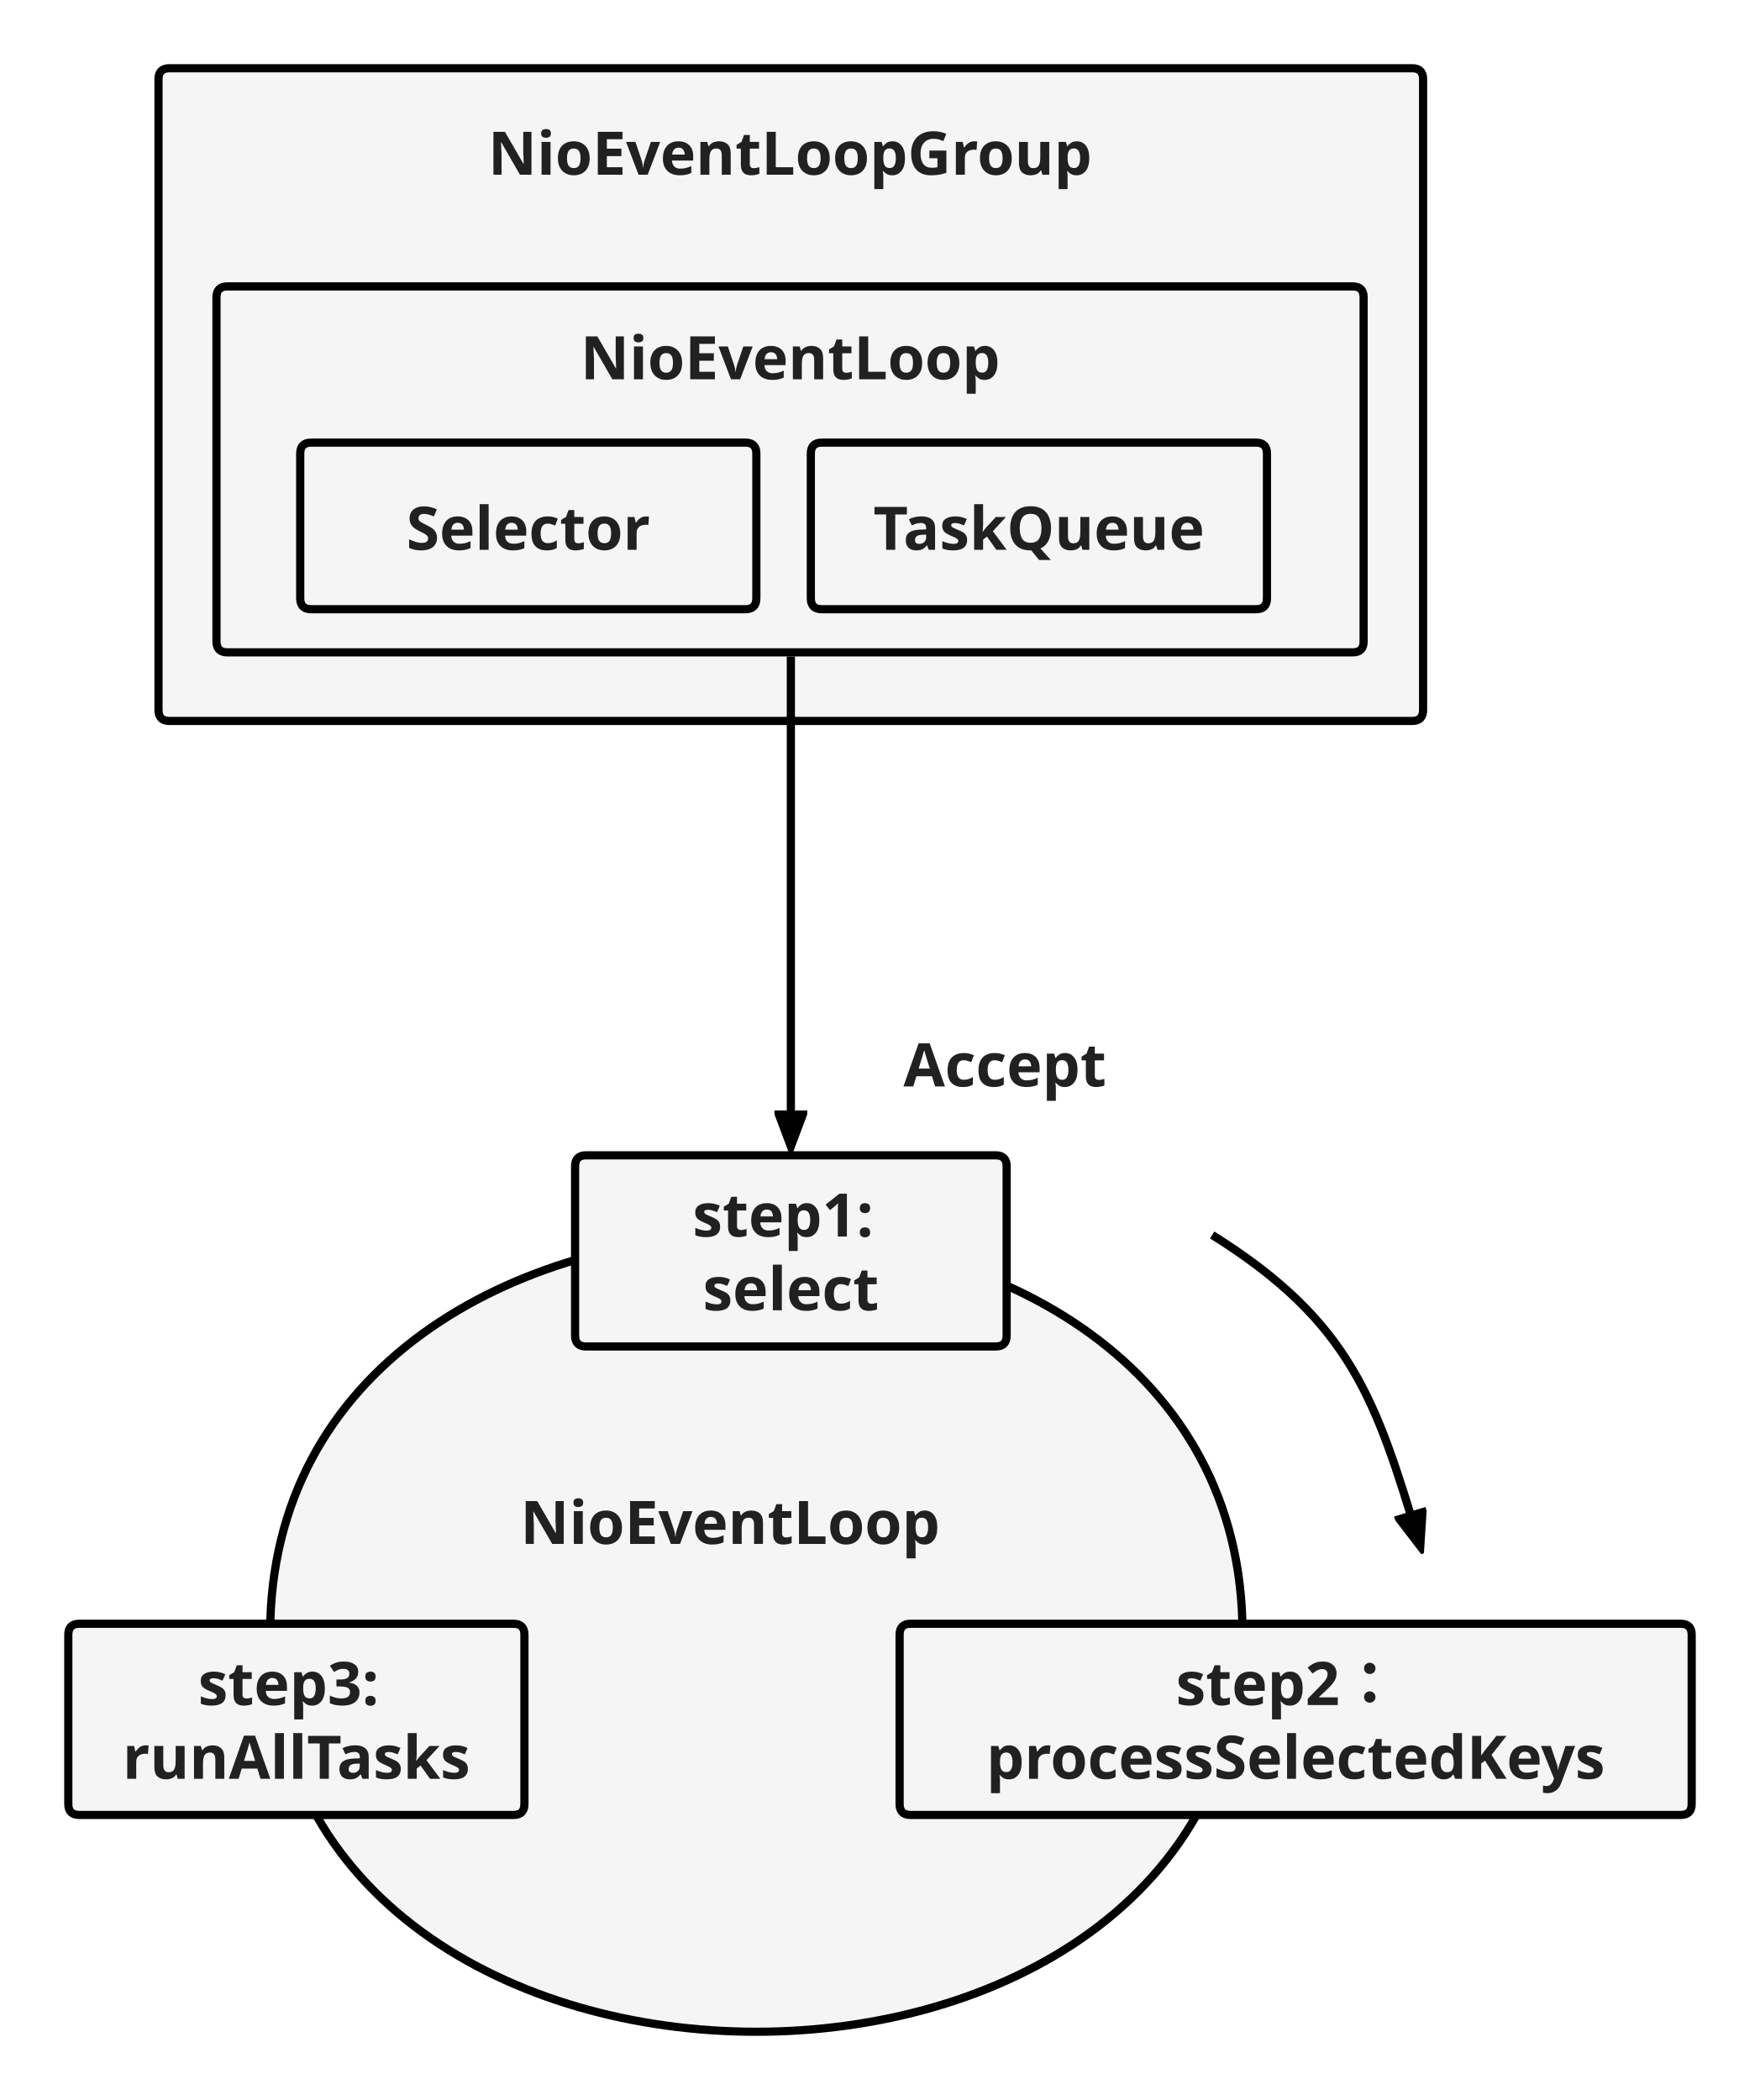
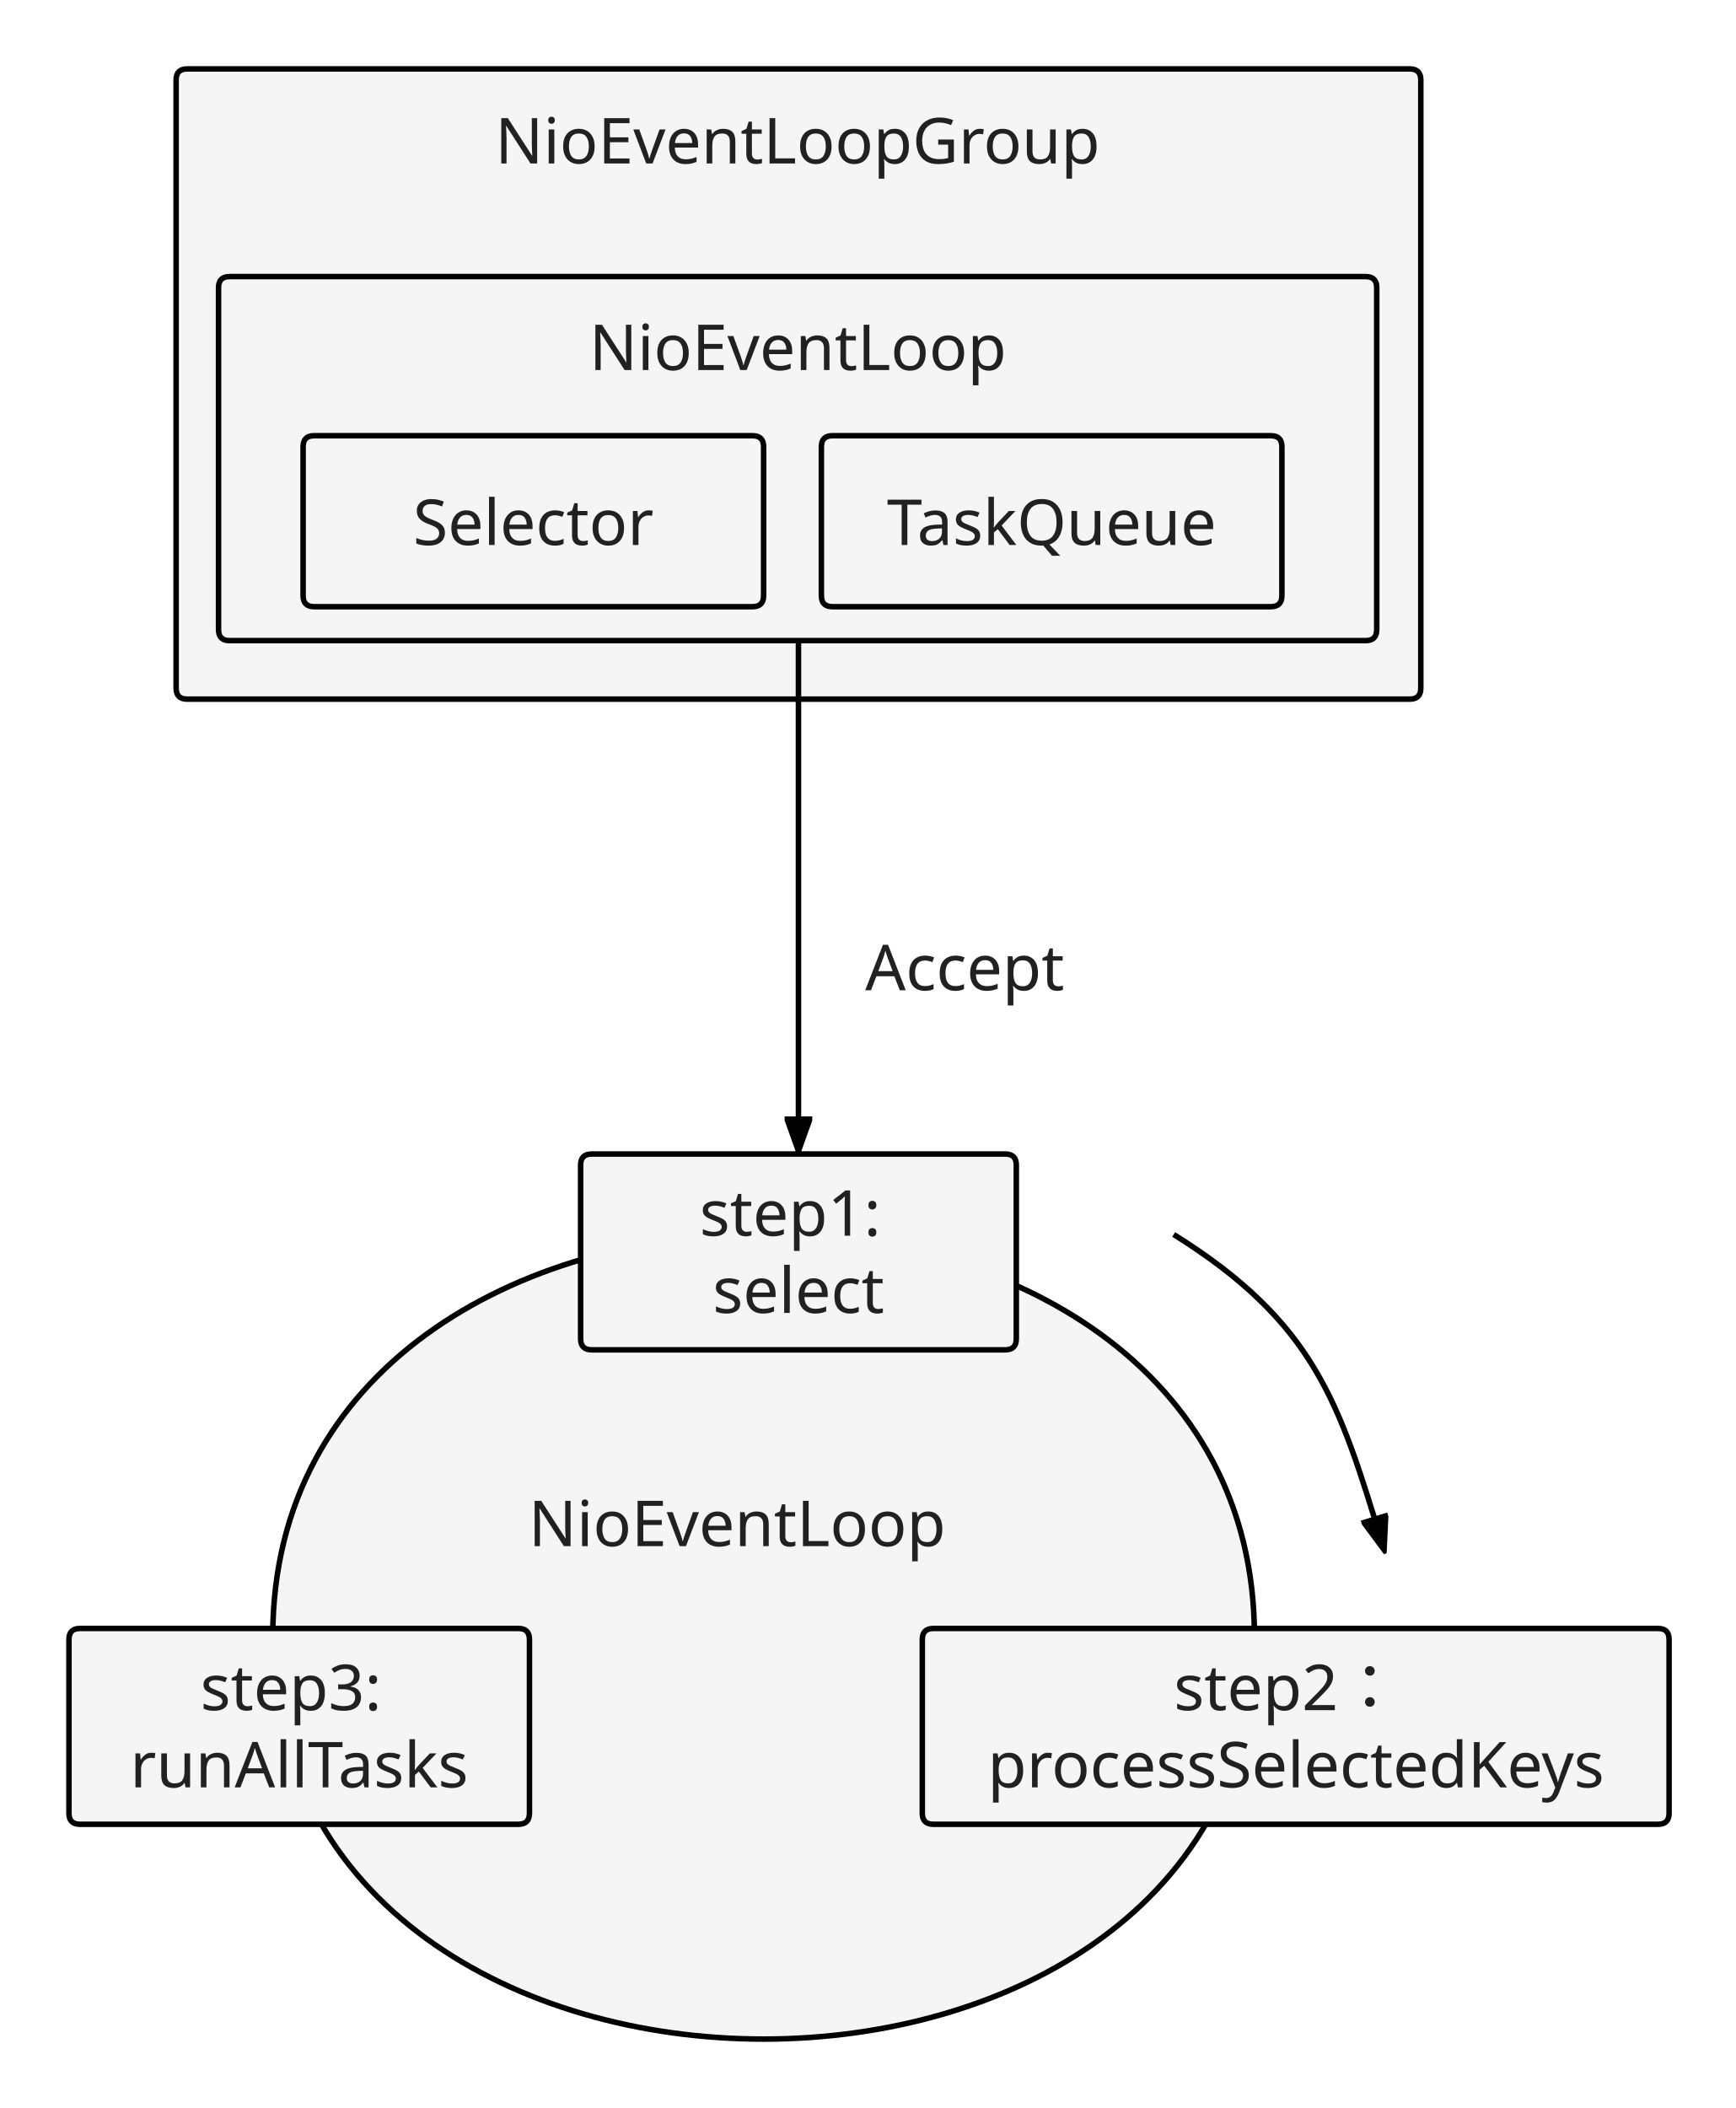
- <svg xmlns="http://www.w3.org/2000/svg" id="SvgjsSvg1006" width="644.363" height="768.95" version="1.1">
+ <svg xmlns="http://www.w3.org/2000/svg" id="SvgjsSvg1006" width="629.45" height="764.375" version="1.1">
  <defs id="SvgjsDefs1007">
-     <marker id="SvgjsMarker1010" markerWidth="16" markerHeight="12" refX="11" refY="6" viewBox="0 0 16 12" orient="auto" markerUnits="userSpaceOnUse" stroke-dasharray="0,0">
-       <path id="SvgjsPath1011" d="M0,0 L16,6 L0,12 L0,0" fill="#000000" stroke="#000000" stroke-width="1" />
+     <marker id="SvgjsMarker1010" markerWidth="14" markerHeight="10" refX="10" refY="5" viewBox="0 0 14 10" orient="auto" markerUnits="userSpaceOnUse" stroke-dasharray="0,0">
+       <path id="SvgjsPath1011" d="M0,0 L14,5 L0,10 L0,0" fill="#000000" stroke="#000000" stroke-width="1" />
    </marker>
-     <marker id="SvgjsMarker1086" markerWidth="16" markerHeight="12" refX="11" refY="6" viewBox="0 0 16 12" orient="auto" markerUnits="userSpaceOnUse" stroke-dasharray="0,0">
-       <path id="SvgjsPath1087" d="M0,0 L16,6 L0,12 L0,0" fill="#000000" stroke="#000000" stroke-width="1" />
+     <marker id="SvgjsMarker1086" markerWidth="14" markerHeight="10" refX="10" refY="5" viewBox="0 0 14 10" orient="auto" markerUnits="userSpaceOnUse" stroke-dasharray="0,0">
+       <path id="SvgjsPath1087" d="M0,0 L14,5 L0,10 L0,0" fill="#000000" stroke="#000000" stroke-width="1" />
    </marker>
  </defs>
  <g id="SvgjsG1008">
-     <path id="SvgjsPath1009" d="M443.813 452.208C 494.924 484.129 503.813 513.018 519.368 564.129" stroke="#000000" stroke-width="3" fill="none" marker-end="url(#SvgjsMarker1010)" />
+     <path id="SvgjsPath1009" d="M425.626 447.629C 476.737 479.549 485.626 508.438 501.182 559.549" stroke="#000000" stroke-width="2" fill="none" marker-end="url(#SvgjsMarker1010)" />
  </g>
-   <g id="SvgjsG1012" transform="translate(58.02832,24.98844)">
-     <path id="SvgjsPath1013" d="M 0 4Q 0 0 4 0L 459 0Q 463 0 463 4L 463 235Q 463 239 459 239L 4 239Q 0 239 0 235Z" stroke="rgba(0,0,0,1)" stroke-width="3" fill-opacity="1" fill="#f5f5f5" />
+   <g id="SvgjsG1012" transform="translate(63.8637,24.99328)">
+     <path id="SvgjsPath1013" d="M 0 4Q 0 0 4 0L 447.376 0Q 451.376 0 451.376 4L 451.376 224.519Q 451.376 228.519 447.376 228.519L 4 228.519Q 0 228.519 0 224.519Z" stroke="rgba(0,0,0,1)" stroke-width="2" fill-opacity="1" fill="#f5f5f5" />
    <g id="SvgjsG1014">
-       <text id="SvgjsText1015" font-family="微软雅黑" text-anchor="middle" font-size="22px" width="443px" fill="#212121" font-weight="700" align="middle" lineHeight="125%" anchor="middle" family="微软雅黑" size="22px" weight="700" font-style="" opacity="1" y="101.25" transform="rotate(0)" />
+       <text id="SvgjsText1015" font-family="微软雅黑" text-anchor="middle" font-size="23px" width="432px" fill="#212121" font-weight="400" align="middle" lineHeight="125%" anchor="middle" family="微软雅黑" size="23px" weight="400" font-style="" opacity="1" y="94.884" transform="rotate(0)" />
    </g>
  </g>
-   <g id="SvgjsG1016" transform="translate(79.25646,104.8737)">
-     <path id="SvgjsPath1017" d="M 0 4Q 0 0 4 0L 416 0Q 420 0 420 4L 420 130Q 420 134 416 134L 4 134Q 0 134 0 130Z" stroke="rgba(0,0,0,1)" stroke-width="3" fill-opacity="1" fill="#f5f5f5" />
+   <g id="SvgjsG1016" transform="translate(79.25193,100.2939)">
+     <path id="SvgjsPath1017" d="M 0 4Q 0 0 4 0L 416 0Q 420 0 420 4L 420 128Q 420 132 416 132L 4 132Q 0 132 0 128Z" stroke="rgba(0,0,0,1)" stroke-width="2" fill-opacity="1" fill="#f5f5f5" />
    <g id="SvgjsG1018">
-       <text id="SvgjsText1019" font-family="微软雅黑" text-anchor="middle" font-size="22px" width="400px" fill="#212121" font-weight="700" align="middle" lineHeight="125%" anchor="middle" family="微软雅黑" size="22px" weight="700" font-style="" opacity="1" y="48.75" transform="rotate(0)" />
+       <text id="SvgjsText1019" font-family="微软雅黑" text-anchor="middle" font-size="23px" width="400px" fill="#212121" font-weight="400" align="middle" lineHeight="125%" anchor="middle" family="微软雅黑" size="23px" weight="400" font-style="" opacity="1" y="46.625" transform="rotate(0)" />
    </g>
  </g>
-   <g id="SvgjsG1020" transform="translate(109.9193,162.0731)">
-     <path id="SvgjsPath1021" d="M 0 4Q 0 0 4 0L 163 0Q 167 0 167 4L 167 57Q 167 61 163 61L 4 61Q 0 61 0 57Z" stroke="rgba(0,0,0,1)" stroke-width="3" fill-opacity="1" fill="#f5f5f5" />
+   <g id="SvgjsG1020" transform="translate(109.9148,157.9932)">
+     <path id="SvgjsPath1021" d="M 0 4Q 0 0 4 0L 163 0Q 167 0 167 4L 167 58Q 167 62 163 62L 4 62Q 0 62 0 58Z" stroke="rgba(0,0,0,1)" stroke-width="2" fill-opacity="1" fill="#f5f5f5" />
    <g id="SvgjsG1022">
-       <text id="SvgjsText1023" font-family="微软雅黑" text-anchor="middle" font-size="22px" width="147px" fill="#212121" font-weight="700" align="middle" lineHeight="125%" anchor="middle" family="微软雅黑" size="22px" weight="700" font-style="" opacity="1" y="12.25" transform="rotate(0)">
-         <tspan id="SvgjsTspan1024" dy="27" x="83.5">
+       <text id="SvgjsText1023" font-family="微软雅黑" text-anchor="middle" font-size="23px" width="147px" fill="#212121" font-weight="400" align="middle" lineHeight="125%" anchor="middle" family="微软雅黑" size="23px" weight="400" font-style="" opacity="1" y="11.625" transform="rotate(0)">
+         <tspan id="SvgjsTspan1024" dy="28" x="83.5">
          <tspan id="SvgjsTspan1025" style="text-decoration:;">Selector</tspan>
        </tspan>
      </text>
    </g>
  </g>
-   <g id="SvgjsG1026" transform="translate(296.8682,162.0731)">
-     <path id="SvgjsPath1027" d="M 0 4Q 0 0 4 0L 163 0Q 167 0 167 4L 167 57Q 167 61 163 61L 4 61Q 0 61 0 57Z" stroke="rgba(0,0,0,1)" stroke-width="3" fill-opacity="1" fill="#f5f5f5" />
+   <g id="SvgjsG1026" transform="translate(297.8637,157.9932)">
+     <path id="SvgjsPath1027" d="M 0 4Q 0 0 4 0L 163 0Q 167 0 167 4L 167 58Q 167 62 163 62L 4 62Q 0 62 0 58Z" stroke="rgba(0,0,0,1)" stroke-width="2" fill-opacity="1" fill="#f5f5f5" />
    <g id="SvgjsG1028">
-       <text id="SvgjsText1029" font-family="微软雅黑" text-anchor="middle" font-size="22px" width="147px" fill="#212121" font-weight="700" align="middle" lineHeight="125%" anchor="middle" family="微软雅黑" size="22px" weight="700" font-style="" opacity="1" y="12.25" transform="rotate(0)">
-         <tspan id="SvgjsTspan1030" dy="27" x="83.5">
+       <text id="SvgjsText1029" font-family="微软雅黑" text-anchor="middle" font-size="23px" width="147px" fill="#212121" font-weight="400" align="middle" lineHeight="125%" anchor="middle" family="微软雅黑" size="23px" weight="400" font-style="" opacity="1" y="11.625" transform="rotate(0)">
+         <tspan id="SvgjsTspan1030" dy="28" x="83.5">
          <tspan id="SvgjsTspan1031" style="text-decoration:;">TaskQueue</tspan>
        </tspan>
      </text>
    </g>
  </g>
-   <g id="SvgjsG1032" transform="translate(205.8391,113.1377)">
+   <g id="SvgjsG1032" transform="translate(205.8345,108.5579)">
    <path id="SvgjsPath1033" d="M 0 0L 167 0L 167 34L 0 34Z" stroke="none" fill="none" />
    <g id="SvgjsG1034">
-       <text id="SvgjsText1035" font-family="微软雅黑" text-anchor="middle" font-size="22px" width="167px" fill="#212121" font-weight="700" align="middle" lineHeight="125%" anchor="middle" family="微软雅黑" size="22px" weight="700" font-style="" opacity="1" y="-1.25" transform="rotate(0)">
-         <tspan id="SvgjsTspan1036" dy="27" x="83.5">
+       <text id="SvgjsText1035" font-family="微软雅黑" text-anchor="middle" font-size="23px" width="167px" fill="#212121" font-weight="400" align="middle" lineHeight="125%" anchor="middle" family="微软雅黑" size="23px" weight="400" font-style="" opacity="1" y="-2.375" transform="rotate(0)">
+         <tspan id="SvgjsTspan1036" dy="28" x="83.5">
          <tspan id="SvgjsTspan1037" style="text-decoration:;">NioEventLoop</tspan>
        </tspan>
      </text>
    </g>
  </g>
-   <g id="SvgjsG1038" transform="translate(161.2367,41.22104)">
+   <g id="SvgjsG1038" transform="translate(161.2322,36.64123)">
    <path id="SvgjsPath1039" d="M 0 0L 255.885 0L 255.885 28L 0 28Z" stroke="none" fill="none" />
    <g id="SvgjsG1040">
-       <text id="SvgjsText1041" font-family="微软雅黑" text-anchor="middle" font-size="22px" width="256px" fill="#212121" font-weight="700" align="middle" lineHeight="125%" anchor="middle" family="微软雅黑" size="22px" weight="700" font-style="" opacity="1" y="-4.25" transform="rotate(0)">
-         <tspan id="SvgjsTspan1042" dy="27" x="128">
+       <text id="SvgjsText1041" font-family="微软雅黑" text-anchor="middle" font-size="23px" width="256px" fill="#212121" font-weight="400" align="middle" lineHeight="125%" anchor="middle" family="微软雅黑" size="23px" weight="400" font-style="" opacity="1" y="-5.375" transform="rotate(0)">
+         <tspan id="SvgjsTspan1042" dy="28" x="128">
          <tspan id="SvgjsTspan1043" style="text-decoration:;">NioEventLoopGroup</tspan>
        </tspan>
      </text>
    </g>
  </g>
-   <g id="SvgjsG1044" transform="translate(98.91214,451.9615)">
-     <path id="SvgjsPath1045" d="M 0 146C 0 -48.667 356 -48.667 356 146C 356 340.667 0 340.667 0 146Z" stroke="rgba(0,0,0,1)" stroke-width="3" fill-opacity="1" fill="#f5f5f5" />
+   <g id="SvgjsG1044" transform="translate(98.90762,447.3817)">
+     <path id="SvgjsPath1045" d="M 0 146C 0 -48.667 356 -48.667 356 146C 356 340.667 0 340.667 0 146Z" stroke="rgba(0,0,0,1)" stroke-width="2" fill-opacity="1" fill="#f5f5f5" />
    <g id="SvgjsG1046">
-       <text id="SvgjsText1047" font-family="微软雅黑" text-anchor="middle" font-size="22px" width="336px" fill="#212121" font-weight="700" align="middle" lineHeight="125%" anchor="middle" family="微软雅黑" size="22px" weight="700" font-style="" opacity="1" y="127.75" transform="rotate(0)" />
+       <text id="SvgjsText1047" font-family="微软雅黑" text-anchor="middle" font-size="23px" width="336px" fill="#212121" font-weight="400" align="middle" lineHeight="125%" anchor="middle" family="微软雅黑" size="23px" weight="400" font-style="" opacity="1" y="126.625" transform="rotate(0)" />
    </g>
  </g>
-   <g id="SvgjsG1048" transform="translate(210.5564,423.0375)">
-     <path id="SvgjsPath1049" d="M 0 4Q 0 0 4 0L 154 0Q 158 0 158 4L 158 66Q 158 70 154 70L 4 70Q 0 70 0 66Z" stroke="rgba(0,0,0,1)" stroke-width="3" fill-opacity="1" fill="#f5f5f5" />
+   <g id="SvgjsG1048" transform="translate(210.5519,418.4577)">
+     <path id="SvgjsPath1049" d="M 0 4Q 0 0 4 0L 154 0Q 158 0 158 4L 158 67Q 158 71 154 71L 4 71Q 0 71 0 67Z" stroke="rgba(0,0,0,1)" stroke-width="2" fill-opacity="1" fill="#f5f5f5" />
    <g id="SvgjsG1050">
-       <text id="SvgjsText1051" font-family="微软雅黑" text-anchor="middle" font-size="22px" width="138px" fill="#212121" font-weight="700" align="middle" lineHeight="125%" anchor="middle" family="微软雅黑" size="22px" weight="700" font-style="" opacity="1" y="2.75" transform="rotate(0)">
-         <tspan id="SvgjsTspan1052" dy="27" x="79">
+       <text id="SvgjsText1051" font-family="微软雅黑" text-anchor="middle" font-size="23px" width="138px" fill="#212121" font-weight="400" align="middle" lineHeight="125%" anchor="middle" family="微软雅黑" size="23px" weight="400" font-style="" opacity="1" y="1.625" transform="rotate(0)">
+         <tspan id="SvgjsTspan1052" dy="28" x="79">
          <tspan id="SvgjsTspan1053" style="text-decoration:;">step1:</tspan>
        </tspan>
-         <tspan id="SvgjsTspan1054" dy="27" x="79">
+         <tspan id="SvgjsTspan1054" dy="28" x="79">
          <tspan id="SvgjsTspan1055" style="text-decoration:;">select</tspan>
        </tspan>
      </text>
    </g>
  </g>
-   <g id="SvgjsG1056" transform="translate(329.3682,594.5731)">
-     <path id="SvgjsPath1057" d="M 0 4Q 0 0 4 0L 286 0Q 290 0 290 4L 290 66Q 290 70 286 70L 4 70Q 0 70 0 66Z" stroke="rgba(0,0,0,1)" stroke-width="3" fill-opacity="1" fill="#f5f5f5" />
+   <g id="SvgjsG1056" transform="translate(334.462,590.4932)">
+     <path id="SvgjsPath1057" d="M 0 4Q 0 0 4 0L 266.811 0Q 270.811 0 270.811 4L 270.811 67Q 270.811 71 266.811 71L 4 71Q 0 71 0 67Z" stroke="rgba(0,0,0,1)" stroke-width="2" fill-opacity="1" fill="#f5f5f5" />
    <g id="SvgjsG1058">
-       <text id="SvgjsText1059" font-family="微软雅黑" text-anchor="middle" font-size="22px" width="270px" fill="#212121" font-weight="700" align="middle" lineHeight="125%" anchor="middle" family="微软雅黑" size="22px" weight="700" font-style="" opacity="1" y="2.75" transform="rotate(0)">
-         <tspan id="SvgjsTspan1060" dy="27" x="145">
+       <text id="SvgjsText1059" font-family="微软雅黑" text-anchor="middle" font-size="23px" width="251px" fill="#212121" font-weight="400" align="middle" lineHeight="125%" anchor="middle" family="微软雅黑" size="23px" weight="400" font-style="" opacity="1" y="1.625" transform="rotate(0)">
+         <tspan id="SvgjsTspan1060" dy="28" x="135.5">
          <tspan id="SvgjsTspan1061" style="text-decoration:;">step2：</tspan>
        </tspan>
-         <tspan id="SvgjsTspan1062" dy="27" x="145">
+         <tspan id="SvgjsTspan1062" dy="28" x="135.5">
          <tspan id="SvgjsTspan1063" style="text-decoration:;">processSelectedKeys</tspan>
        </tspan>
      </text>
    </g>
  </g>
-   <g id="SvgjsG1064" transform="translate(25.00678,594.5731)">
-     <path id="SvgjsPath1065" d="M 0 4Q 0 0 4 0L 163 0Q 167 0 167 4L 167 66Q 167 70 163 70L 4 70Q 0 70 0 66Z" stroke="rgba(0,0,0,1)" stroke-width="3" fill-opacity="1" fill="#f5f5f5" />
+   <g id="SvgjsG1064" transform="translate(25.00225,590.4932)">
+     <path id="SvgjsPath1065" d="M 0 4Q 0 0 4 0L 163 0Q 167 0 167 4L 167 67Q 167 71 163 71L 4 71Q 0 71 0 67Z" stroke="rgba(0,0,0,1)" stroke-width="2" fill-opacity="1" fill="#f5f5f5" />
    <g id="SvgjsG1066">
-       <text id="SvgjsText1067" font-family="微软雅黑" text-anchor="middle" font-size="22px" width="147px" fill="#212121" font-weight="700" align="middle" lineHeight="125%" anchor="middle" family="微软雅黑" size="22px" weight="700" font-style="" opacity="1" y="2.75" transform="rotate(0)">
-         <tspan id="SvgjsTspan1068" dy="27" x="83.5">
+       <text id="SvgjsText1067" font-family="微软雅黑" text-anchor="middle" font-size="23px" width="147px" fill="#212121" font-weight="400" align="middle" lineHeight="125%" anchor="middle" family="微软雅黑" size="23px" weight="400" font-style="" opacity="1" y="1.625" transform="rotate(0)">
+         <tspan id="SvgjsTspan1068" dy="28" x="83.5">
          <tspan id="SvgjsTspan1069" style="text-decoration:;">step3:</tspan>
        </tspan>
-         <tspan id="SvgjsTspan1070" dy="27" x="83.5">
+         <tspan id="SvgjsTspan1070" dy="28" x="83.5">
          <tspan id="SvgjsTspan1071" style="text-decoration:;">runAllTasks</tspan>
        </tspan>
      </text>
    </g>
  </g>
-   <g id="SvgjsG1072" transform="translate(172.8175,529.0921)">
+   <g id="SvgjsG1072" transform="translate(172.813,524.5123)">
    <path id="SvgjsPath1073" d="M 0 0L 189 0L 189 55L 0 55Z" stroke="none" fill="none" />
    <g id="SvgjsG1074">
-       <text id="SvgjsText1075" font-family="微软雅黑" text-anchor="middle" font-size="22px" width="189px" fill="#212121" font-weight="700" align="middle" lineHeight="125%" anchor="middle" family="微软雅黑" size="22px" weight="700" font-style="" opacity="1" y="9.25" transform="rotate(0)">
-         <tspan id="SvgjsTspan1076" dy="27" x="94.5">
+       <text id="SvgjsText1075" font-family="微软雅黑" text-anchor="middle" font-size="23px" width="189px" fill="#212121" font-weight="400" align="middle" lineHeight="125%" anchor="middle" family="微软雅黑" size="23px" weight="400" font-style="" opacity="1" y="8.125" transform="rotate(0)">
+         <tspan id="SvgjsTspan1076" dy="28" x="94.5">
          <tspan id="SvgjsTspan1077" style="text-decoration:;">NioEventLoop</tspan>
        </tspan>
      </text>
    </g>
  </g>
-   <g id="SvgjsG1078" transform="translate(315.9109,366.5669)">
+   <g id="SvgjsG1078" transform="translate(297.8637,327.9468)">
    <path id="SvgjsPath1079" d="M 0 0L 104 0L 104 45L 0 45Z" stroke="none" fill="none" />
    <g id="SvgjsG1080">
-       <text id="SvgjsText1081" font-family="微软雅黑" text-anchor="middle" font-size="22px" width="104px" fill="#212121" font-weight="700" align="middle" lineHeight="125%" anchor="middle" family="微软雅黑" size="22px" weight="700" font-style="" opacity="1" y="4.25" transform="rotate(0)">
-         <tspan id="SvgjsTspan1082" dy="27" x="52">
+       <text id="SvgjsText1081" font-family="微软雅黑" text-anchor="middle" font-size="23px" width="104px" fill="#212121" font-weight="400" align="middle" lineHeight="125%" anchor="middle" family="微软雅黑" size="23px" weight="400" font-style="" opacity="1" y="3.125" transform="rotate(0)">
+         <tspan id="SvgjsTspan1082" dy="28" x="52">
          <tspan id="SvgjsTspan1083" style="text-decoration:;">Accept</tspan>
        </tspan>
      </text>
    </g>
  </g>
  <g id="SvgjsG1084">
-     <path id="SvgjsPath1085" d="M289.556 240.374L289.556 330.756L289.556 330.756L289.556 417.638" stroke="#000000" stroke-width="3" fill="none" marker-end="url(#SvgjsMarker1086)" />
+     <path id="SvgjsPath1085" d="M289.552 233.294L289.552 326.176L289.552 326.176L289.552 414.858" stroke="#000000" stroke-width="2" fill="none" marker-end="url(#SvgjsMarker1086)" />
  </g>
</svg>
